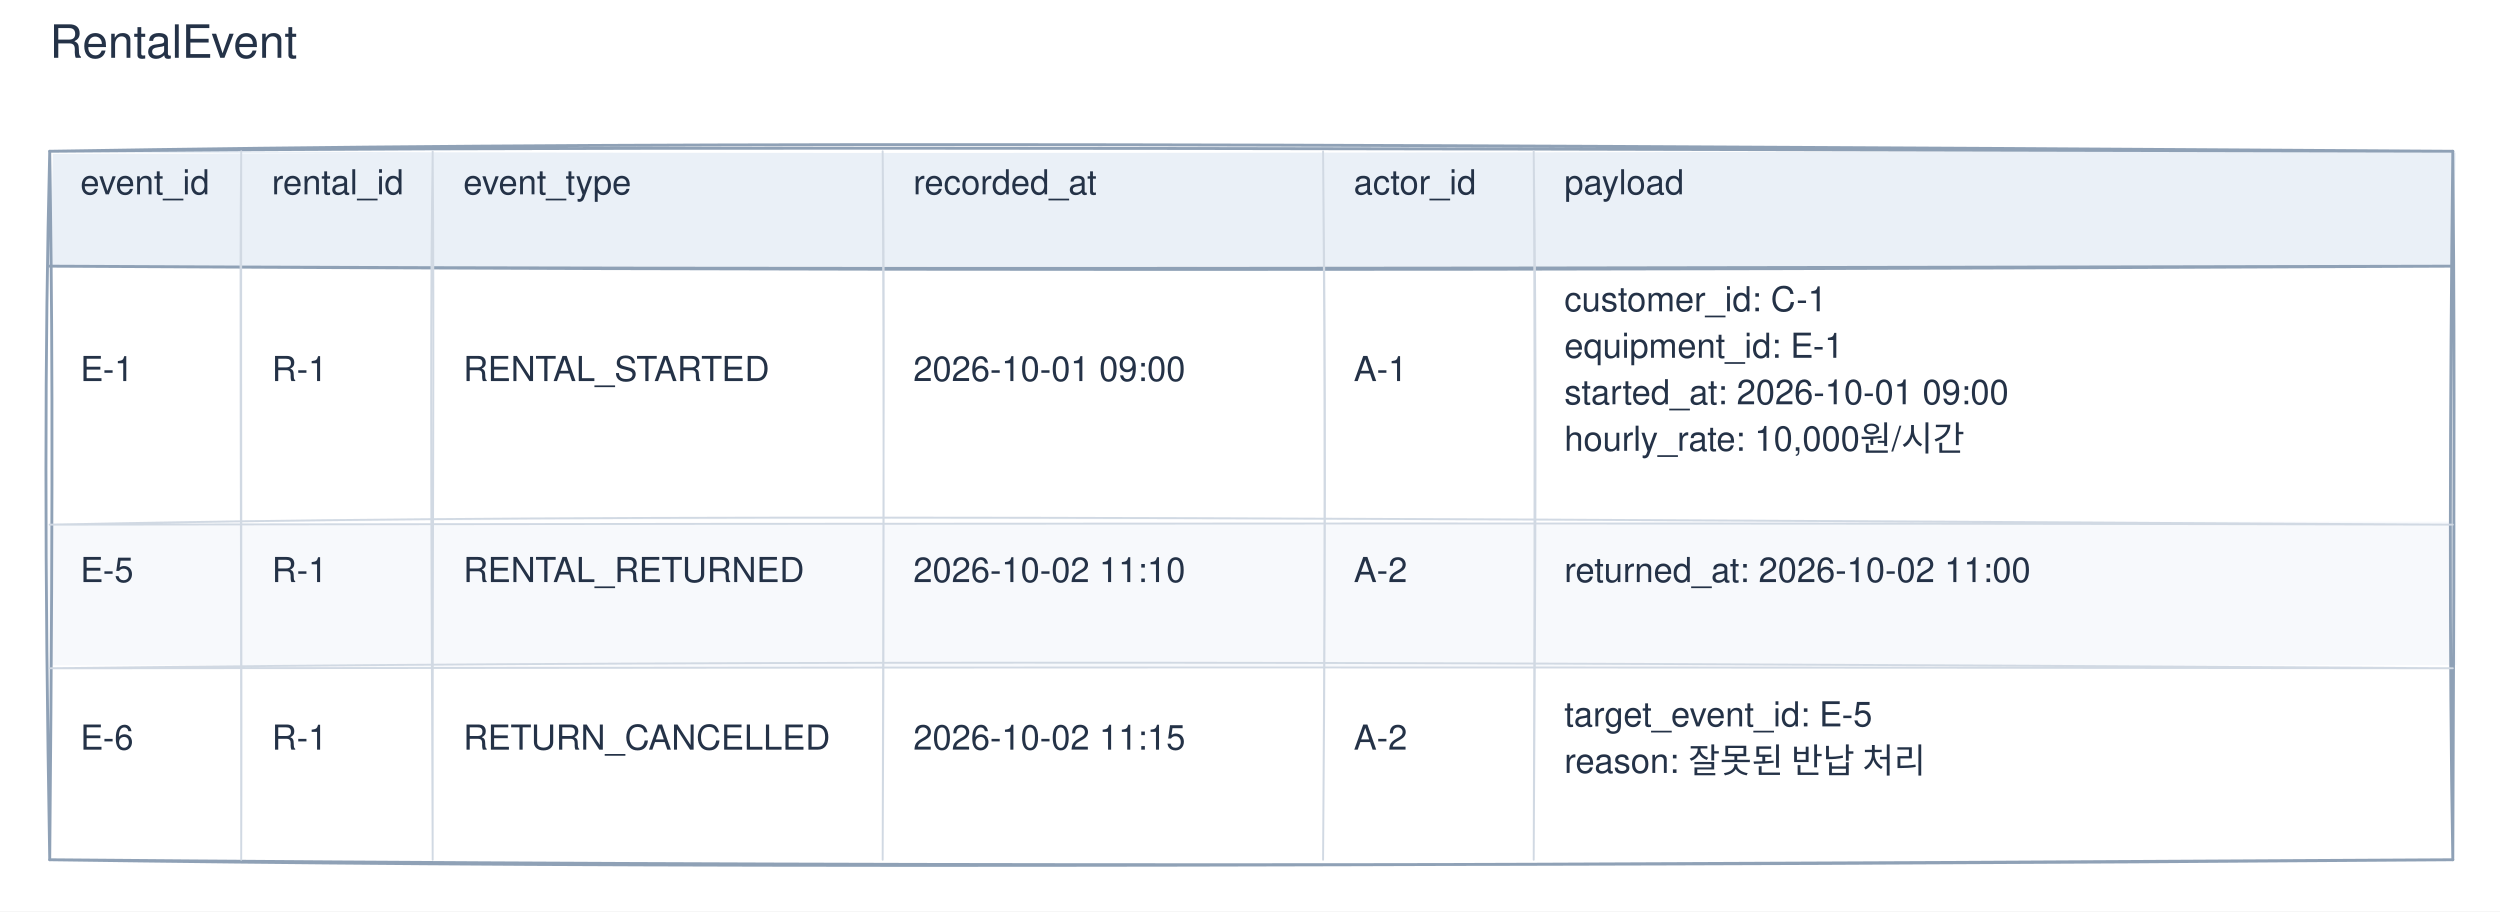
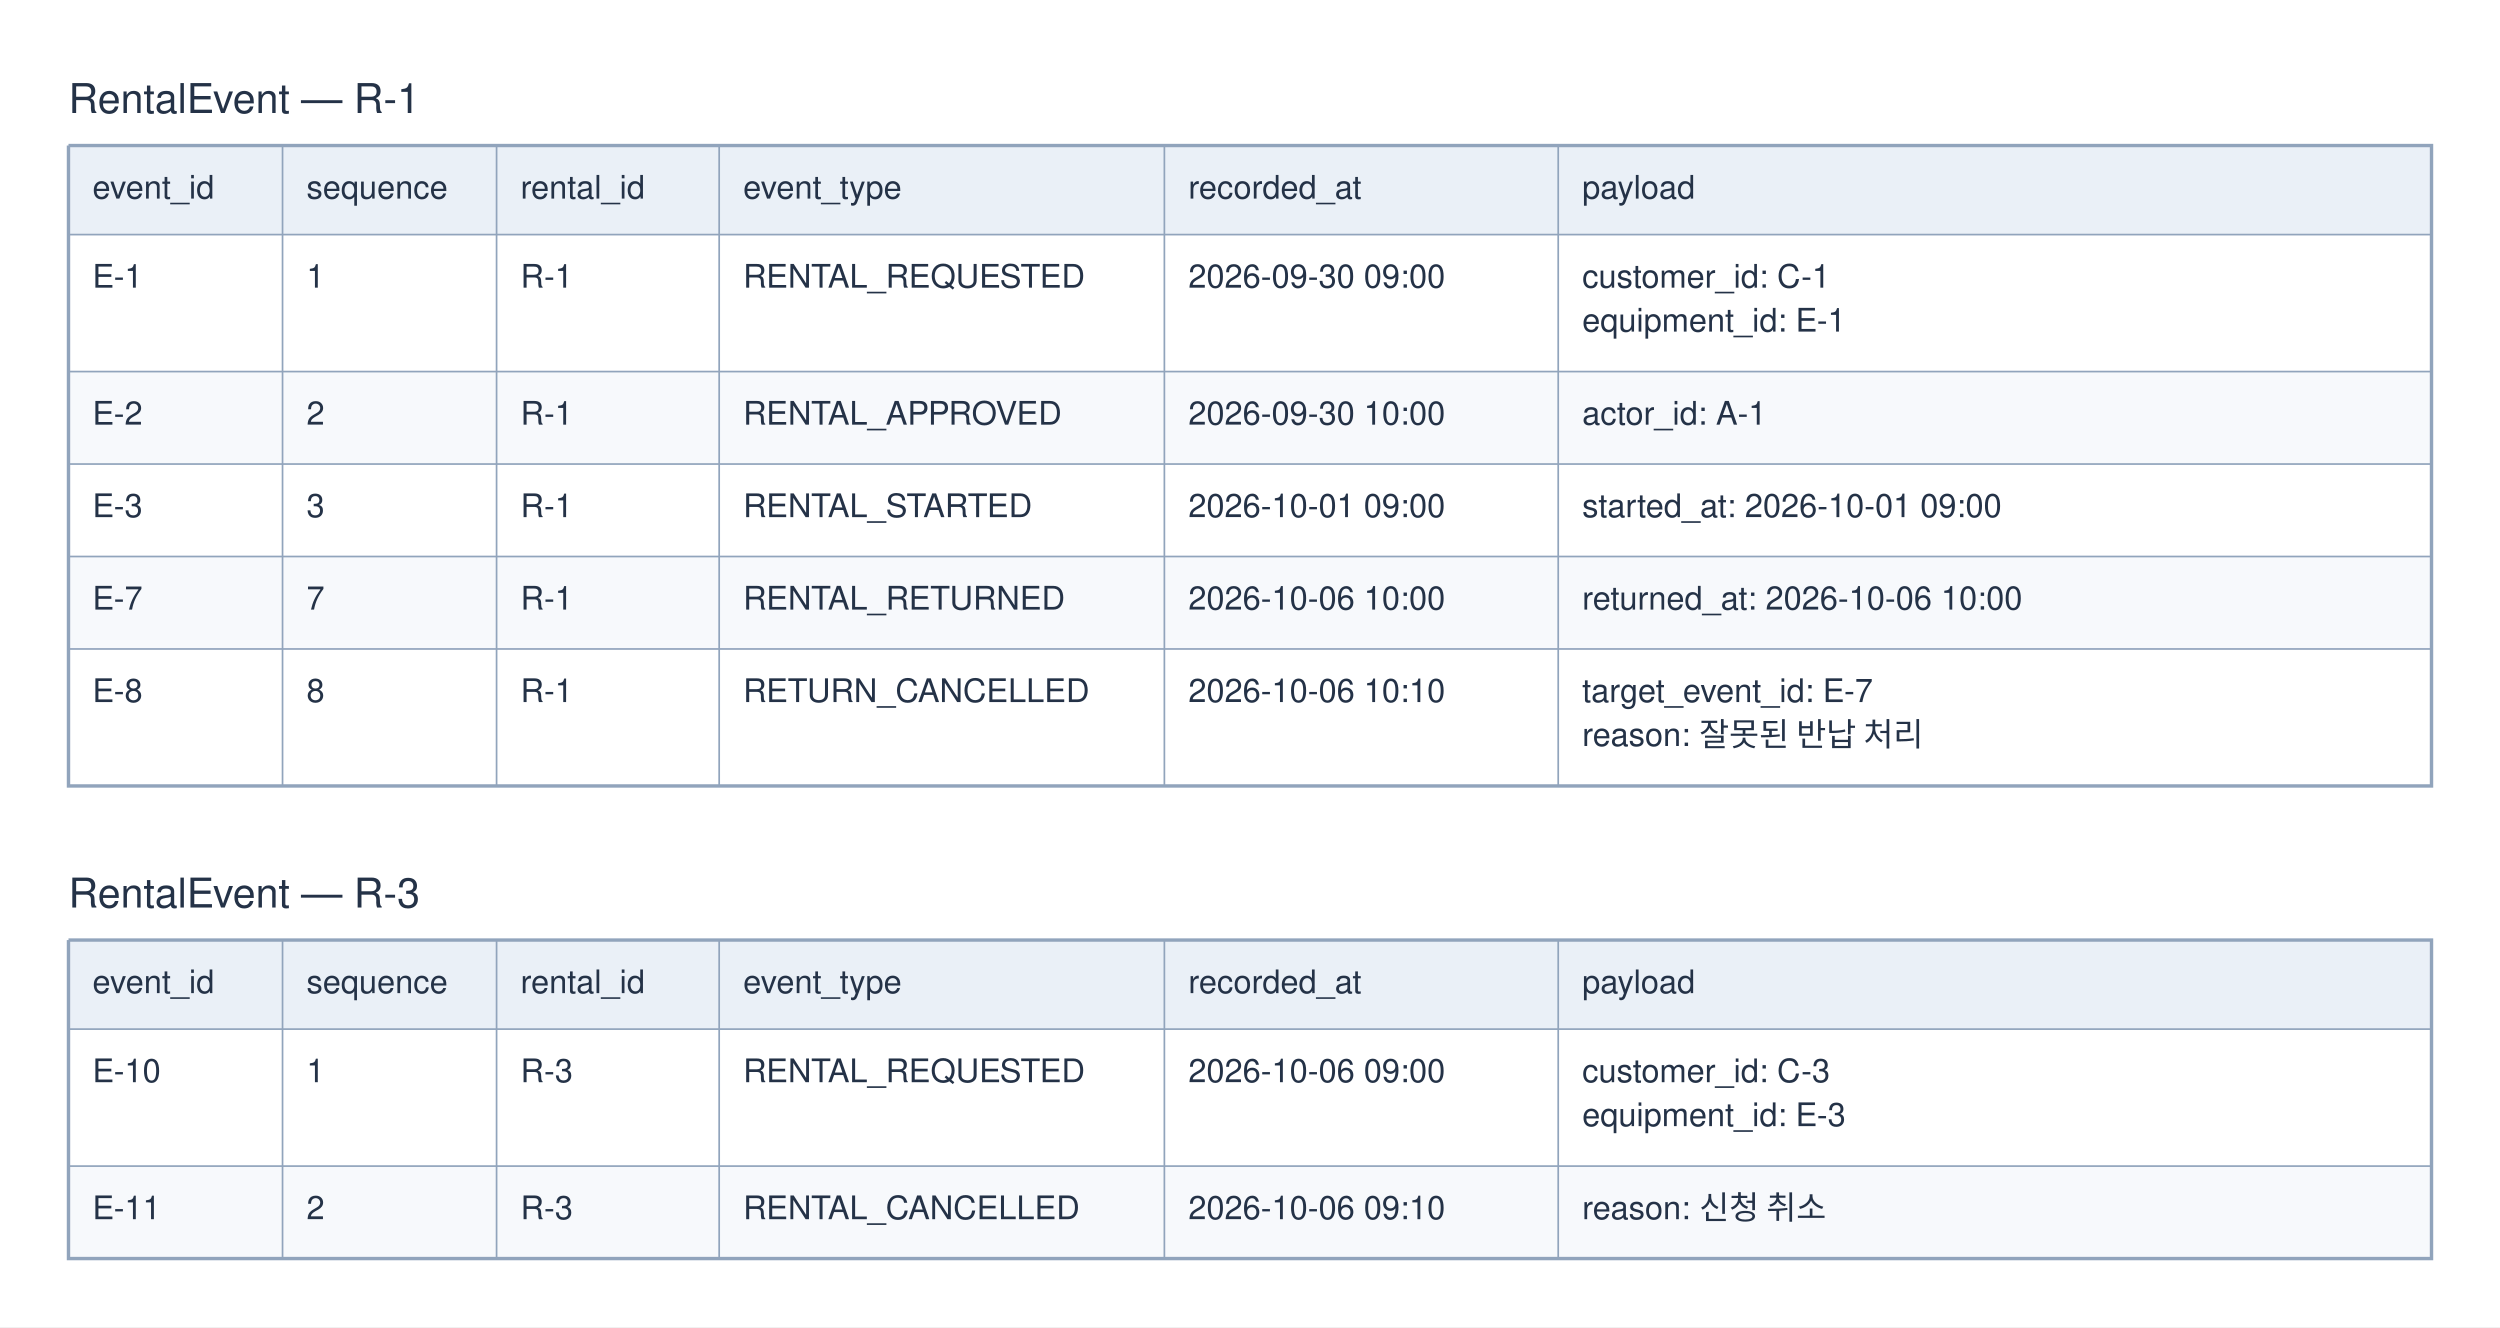
- <svg xmlns="http://www.w3.org/2000/svg" version="1.1" viewBox="0 0 1305.613 475.968" width="1305.613" height="475.968">
-   <defs>
-     <style class="style-fonts">
-       @font-face {
-         font-family: "Virgil";
-         src: url("https://unpkg.com/@excalidraw/excalidraw@0.17.6/dist//dist/excalidraw-assets/Virgil.woff2");
-       }
-       @font-face {
-         font-family: "Cascadia";
-         src: url("https://unpkg.com/@excalidraw/excalidraw@0.17.6/dist//dist/excalidraw-assets/Cascadia.woff2");
-       }
-       @font-face {
-         font-family: "Assistant";
-         src: url("https://unpkg.com/@excalidraw/excalidraw@0.17.6/dist//dist/excalidraw-assets/Assistant-Regular.woff2");
-       }
-     </style>
-   </defs>
-   <rect x="0" y="0" width="1305.613" height="475.968" fill="#ffffff" />
-   <g transform="translate(25.9674 24) rotate(0 72.6 16.2)">
-     <text x="0" y="0" font-family="Helvetica, Segoe UI Emoji" font-size="24px" fill="#243247" text-anchor="start" style="white-space: pre;" direction="ltr" dominant-baseline="text-before-edge">RentalEvent</text>
-   </g>
-   <g stroke-linecap="round" transform="translate(25.9674 79) rotate(0 627.5 185)">
-     <path d="M0.11 -0.88 L1256.43 -1.03 L1253.25 371.29 L0.78 368.46" stroke="none" stroke-width="0" fill="#ffffff" />
-     <path d="M0 0 C251 -1.81, 503.02 -1.76, 1255 0 M0 0 C340.5 0.61, 681.53 0.23, 1255 0 M1255 0 C1256.88 129.83, 1257.45 257.11, 1255 370 M1255 0 C1255.95 112.03, 1256.33 224.23, 1255 370 M1255 370 C862.61 365.76, 469.93 365.52, 0 370 M1255 370 C838.73 366, 422.03 366.66, 0 370 M0 370 C1.43 292.4, -0.06 214.04, 0 0 M0 370 C-0.08 258.1, -0.81 145.7, 0 0" stroke="#ffffff" stroke-width="1" fill="none" />
-   </g>
-   <g stroke-linecap="round" transform="translate(25.9674 79) rotate(0 627.5 30)">
-     <path d="M1.64 1.35 L1256.54 0.68 L1255.07 59.82 L0.37 60.44" stroke="none" stroke-width="0" fill="#eaf0f7" />
-     <path d="M0 0 C252.15 1.78, 503.71 1.91, 1255 0 M0 0 C430.53 -2.33, 861.74 -3.03, 1255 0 M1255 0 C1254.99 22.64, 1254.77 45.64, 1255 60 M1255 0 C1255.78 16.1, 1255.29 32.49, 1255 60 M1255 60 C910.67 57.12, 567.08 55.87, 0 60 M1255 60 C787.08 57.07, 319.45 57.27, 0 60 M0 60 C-1.29 38.8, 0.83 18.21, 0 0 M0 60 C-0.06 45.35, 0.93 29.81, 0 0" stroke="#eaf0f7" stroke-width="1" fill="none" />
-   </g>
-   <g stroke-linecap="round" transform="translate(25.9674 274) rotate(0 627.5 37.5)">
-     <path d="M-0.84 -0.42 L1256.65 -1.61 L1256.9 73.35 L-0.04 73.43" stroke="none" stroke-width="0" fill="#f7f9fc" />
-     <path d="M0 0 C251.7 -4.67, 502.79 -4.46, 1255 0 M0 0 C270.36 4.77, 540.76 4.55, 1255 0 M1255 0 C1254.06 18.2, 1252.71 33.25, 1255 75 M1255 0 C1253.77 18.19, 1254.17 38.69, 1255 75 M1255 75 C958.72 71.87, 662.63 72.83, 0 75 M1255 75 C987.24 73.13, 718.88 73.69, 0 75 M0 75 C1.58 52.98, 0.23 29.39, 0 0 M0 75 C0.02 60.07, -0.83 44.18, 0 0" stroke="#f7f9fc" stroke-width="1" fill="none" />
-   </g>
-   <g stroke-linecap="round">
-     <g transform="translate(25.9674 79) rotate(0 0 185)">
-       <path d="M0 0 C1.05 73.09, 2.03 147.71, 0 370 M0 0 C-2.58 105.83, -2.67 212.58, 0 370" stroke="#8fa1b6" stroke-width="1.5" fill="none" />
-     </g>
-   </g>
-   <mask />
-   <g stroke-linecap="round">
-     <g transform="translate(1280.967 79) rotate(0 0 185)">
-       <path d="M0 0 C0.73 74.92, 0.98 147.2, 0 370 M0 0 C-1.53 132.6, -1.88 265.51, 0 370" stroke="#8fa1b6" stroke-width="1.5" fill="none" />
-     </g>
-   </g>
-   <mask />
-   <g stroke-linecap="round">
-     <g transform="translate(25.9674 79) rotate(0 627.5 0)">
-       <path d="M0 0 C251.95 -2.35, 503.24 -1.9, 1255 0 M0 0 C290.25 -4.86, 581 -4.41, 1255 0" stroke="#8fa1b6" stroke-width="1.5" fill="none" />
-     </g>
-   </g>
-   <mask />
-   <g stroke-linecap="round">
-     <g transform="translate(25.9674 139) rotate(0 627.5 0)">
-       <path d="M0 0 C251.49 1.24, 503.92 1.77, 1255 0 M0 0 C381.09 2.23, 761.21 2.37, 1255 0" stroke="#8fa1b6" stroke-width="1.5" fill="none" />
-     </g>
-   </g>
-   <mask />
-   <g stroke-linecap="round">
-     <g transform="translate(25.9674 274) rotate(0 627.5 0)">
-       <path d="M0 0 C251.04 -5.21, 503.01 -4.6, 1255 0 M0 0 C471.12 -0.71, 942.22 -0.88, 1255 0" stroke="#d1d9e3" stroke-width="1" fill="none" />
-     </g>
-   </g>
-   <mask />
-   <g stroke-linecap="round">
-     <g transform="translate(25.9674 349) rotate(0 627.5 0)">
-       <path d="M0 0 C252.19 -0.02, 503.69 -0.94, 1255 0 M0 0 C310.15 -3.65, 620.43 -4.14, 1255 0" stroke="#d1d9e3" stroke-width="1" fill="none" />
-     </g>
-   </g>
-   <mask />
-   <g stroke-linecap="round">
-     <g transform="translate(25.9674 449) rotate(0 627.5 0)">
-       <path d="M0 0 C251.74 3.56, 502.77 4.33, 1255 0 M0 0 C400.98 3.45, 801.45 3.45, 1255 0" stroke="#8fa1b6" stroke-width="1.5" fill="none" />
-     </g>
-   </g>
-   <mask />
-   <g stroke-linecap="round">
-     <g transform="translate(125.9674 79) rotate(0 0 185)">
-       <path d="M0 0 C-0.8 73.56, 0.03 149.05, 0 370 M0 0 C-0.19 145.22, 0.35 289.52, 0 370" stroke="#d1d9e3" stroke-width="1" fill="none" />
-     </g>
-   </g>
-   <mask />
-   <g stroke-linecap="round">
-     <g transform="translate(225.9674 79) rotate(0 0 185)">
-       <path d="M0 0 C-1.12 75.39, -1.01 148.54, 0 370 M0 0 C0.85 97.99, -0.1 194.45, 0 370" stroke="#d1d9e3" stroke-width="1" fill="none" />
-     </g>
-   </g>
-   <mask />
-   <g stroke-linecap="round">
-     <g transform="translate(460.9674 79) rotate(0 0 185)">
-       <path d="M0 0 C1.03 74.75, 0.41 148.03, 0 370 M0 0 C0.66 123.52, 0.69 248.61, 0 370" stroke="#d1d9e3" stroke-width="1" fill="none" />
-     </g>
-   </g>
-   <mask />
-   <g stroke-linecap="round">
-     <g transform="translate(690.9674 79) rotate(0 0 185)">
-       <path d="M0 0 C0.72 74.12, 1.84 147.52, 0 370 M0 0 C0.48 76.29, 1.47 153.53, 0 370" stroke="#d1d9e3" stroke-width="1" fill="none" />
-     </g>
-   </g>
-   <mask />
-   <g stroke-linecap="round">
-     <g transform="translate(800.9674 79) rotate(0 0 185)">
-       <path d="M0 0 C0.4 73.48, 0.8 149.47, 0 370 M0 0 C1.52 103.06, 1.02 206.46, 0 370" stroke="#d1d9e3" stroke-width="1" fill="none" />
-     </g>
-   </g>
-   <mask />
-   <g transform="translate(41.9674 96.85) rotate(0 39.6 12.15)">
-     <text x="0" y="0" font-family="Helvetica, Segoe UI Emoji" font-size="18px" fill="#243247" text-anchor="start" style="white-space: pre;" direction="ltr" dominant-baseline="text-before-edge">event_id</text>
-   </g>
-   <g transform="translate(141.9674 96.85) rotate(0 44.55 12.15)">
-     <text x="0" y="0" font-family="Helvetica, Segoe UI Emoji" font-size="18px" fill="#243247" text-anchor="start" style="white-space: pre;" direction="ltr" dominant-baseline="text-before-edge">rental_id</text>
-   </g>
-   <g transform="translate(241.9674 96.85) rotate(0 49.5 12.15)">
-     <text x="0" y="0" font-family="Helvetica, Segoe UI Emoji" font-size="18px" fill="#243247" text-anchor="start" style="white-space: pre;" direction="ltr" dominant-baseline="text-before-edge">event_type</text>
-   </g>
-   <g transform="translate(476.9674 96.85) rotate(0 54.45 12.15)">
-     <text x="0" y="0" font-family="Helvetica, Segoe UI Emoji" font-size="18px" fill="#243247" text-anchor="start" style="white-space: pre;" direction="ltr" dominant-baseline="text-before-edge">recorded_at</text>
-   </g>
-   <g transform="translate(706.9674 96.85) rotate(0 39.6 12.15)">
-     <text x="0" y="0" font-family="Helvetica, Segoe UI Emoji" font-size="18px" fill="#243247" text-anchor="start" style="white-space: pre;" direction="ltr" dominant-baseline="text-before-edge">actor_id</text>
-   </g>
-   <g transform="translate(816.9674 96.85) rotate(0 34.65 12.15)">
-     <text x="0" y="0" font-family="Helvetica, Segoe UI Emoji" font-size="18px" fill="#243247" text-anchor="start" style="white-space: pre;" direction="ltr" dominant-baseline="text-before-edge">payload</text>
-   </g>
-   <g transform="translate(41.9674 194.35) rotate(0 14.85 12.15)">
-     <text x="0" y="0" font-family="Helvetica, Segoe UI Emoji" font-size="18px" fill="#243247" text-anchor="start" style="white-space: pre;" direction="ltr" dominant-baseline="text-before-edge">E-1</text>
-   </g>
-   <g transform="translate(141.9674 194.35) rotate(0 14.85 12.15)">
-     <text x="0" y="0" font-family="Helvetica, Segoe UI Emoji" font-size="18px" fill="#243247" text-anchor="start" style="white-space: pre;" direction="ltr" dominant-baseline="text-before-edge">R-1</text>
-   </g>
-   <g transform="translate(241.9674 194.35) rotate(0 69.3 12.15)">
-     <text x="0" y="0" font-family="Helvetica, Segoe UI Emoji" font-size="18px" fill="#243247" text-anchor="start" style="white-space: pre;" direction="ltr" dominant-baseline="text-before-edge">RENTAL_STARTED</text>
-   </g>
-   <g transform="translate(476.9674 194.35) rotate(0 79.2 12.15)">
-     <text x="0" y="0" font-family="Helvetica, Segoe UI Emoji" font-size="18px" fill="#243247" text-anchor="start" style="white-space: pre;" direction="ltr" dominant-baseline="text-before-edge">2026-10-01 09:00</text>
-   </g>
-   <g transform="translate(706.9674 194.35) rotate(0 14.85 12.15)">
-     <text x="0" y="0" font-family="Helvetica, Segoe UI Emoji" font-size="18px" fill="#243247" text-anchor="start" style="white-space: pre;" direction="ltr" dominant-baseline="text-before-edge">A-1</text>
-   </g>
-   <g transform="translate(816.9674 157.9) rotate(0 138.6 48.6)">
-     <text x="0" y="0" font-family="Helvetica, Segoe UI Emoji" font-size="18px" fill="#243247" text-anchor="start" style="white-space: pre;" direction="ltr" dominant-baseline="text-before-edge">customer_id: C-1</text>
-     <text x="0" y="24.3" font-family="Helvetica, Segoe UI Emoji" font-size="18px" fill="#243247" text-anchor="start" style="white-space: pre;" direction="ltr" dominant-baseline="text-before-edge">equipment_id: E-1</text>
-     <text x="0" y="48.6" font-family="Helvetica, Segoe UI Emoji" font-size="18px" fill="#243247" text-anchor="start" style="white-space: pre;" direction="ltr" dominant-baseline="text-before-edge">started_at: 2026-10-01 09:00</text>
-     <text x="0" y="72.9" font-family="Helvetica, Segoe UI Emoji" font-size="18px" fill="#243247" text-anchor="start" style="white-space: pre;" direction="ltr" dominant-baseline="text-before-edge">hourly_rate: 10,000원/시간</text>
-   </g>
-   <g transform="translate(41.9674 299.35) rotate(0 14.85 12.15)">
-     <text x="0" y="0" font-family="Helvetica, Segoe UI Emoji" font-size="18px" fill="#243247" text-anchor="start" style="white-space: pre;" direction="ltr" dominant-baseline="text-before-edge">E-5</text>
-   </g>
-   <g transform="translate(141.9674 299.35) rotate(0 14.85 12.15)">
-     <text x="0" y="0" font-family="Helvetica, Segoe UI Emoji" font-size="18px" fill="#243247" text-anchor="start" style="white-space: pre;" direction="ltr" dominant-baseline="text-before-edge">R-1</text>
-   </g>
-   <g transform="translate(241.9674 299.35) rotate(0 74.25 12.15)">
-     <text x="0" y="0" font-family="Helvetica, Segoe UI Emoji" font-size="18px" fill="#243247" text-anchor="start" style="white-space: pre;" direction="ltr" dominant-baseline="text-before-edge">RENTAL_RETURNED</text>
-   </g>
-   <g transform="translate(476.9674 299.35) rotate(0 79.2 12.15)">
-     <text x="0" y="0" font-family="Helvetica, Segoe UI Emoji" font-size="18px" fill="#243247" text-anchor="start" style="white-space: pre;" direction="ltr" dominant-baseline="text-before-edge">2026-10-02 11:10</text>
-   </g>
-   <g transform="translate(706.9674 299.35) rotate(0 14.85 12.15)">
-     <text x="0" y="0" font-family="Helvetica, Segoe UI Emoji" font-size="18px" fill="#243247" text-anchor="start" style="white-space: pre;" direction="ltr" dominant-baseline="text-before-edge">A-2</text>
-   </g>
-   <g transform="translate(816.9674 299.35) rotate(0 143.55 12.15)">
-     <text x="0" y="0" font-family="Helvetica, Segoe UI Emoji" font-size="18px" fill="#243247" text-anchor="start" style="white-space: pre;" direction="ltr" dominant-baseline="text-before-edge">returned_at: 2026-10-02 11:00</text>
-   </g>
-   <g transform="translate(41.9674 386.85) rotate(0 14.85 12.15)">
-     <text x="0" y="0" font-family="Helvetica, Segoe UI Emoji" font-size="18px" fill="#243247" text-anchor="start" style="white-space: pre;" direction="ltr" dominant-baseline="text-before-edge">E-6</text>
-   </g>
-   <g transform="translate(141.9674 386.85) rotate(0 14.85 12.15)">
-     <text x="0" y="0" font-family="Helvetica, Segoe UI Emoji" font-size="18px" fill="#243247" text-anchor="start" style="white-space: pre;" direction="ltr" dominant-baseline="text-before-edge">R-1</text>
-   </g>
-   <g transform="translate(241.9674 386.85) rotate(0 79.2 12.15)">
-     <text x="0" y="0" font-family="Helvetica, Segoe UI Emoji" font-size="18px" fill="#243247" text-anchor="start" style="white-space: pre;" direction="ltr" dominant-baseline="text-before-edge">RETURN_CANCELLED</text>
-   </g>
-   <g transform="translate(476.9674 386.85) rotate(0 79.2 12.15)">
-     <text x="0" y="0" font-family="Helvetica, Segoe UI Emoji" font-size="18px" fill="#243247" text-anchor="start" style="white-space: pre;" direction="ltr" dominant-baseline="text-before-edge">2026-10-02 11:15</text>
-   </g>
-   <g transform="translate(706.9674 386.85) rotate(0 14.85 12.15)">
-     <text x="0" y="0" font-family="Helvetica, Segoe UI Emoji" font-size="18px" fill="#243247" text-anchor="start" style="white-space: pre;" direction="ltr" dominant-baseline="text-before-edge">A-2</text>
-   </g>
-   <g transform="translate(816.9674 374.7) rotate(0 112.5 24.3)">
-     <text x="0" y="0" font-family="Helvetica, Segoe UI Emoji" font-size="18px" fill="#243247" text-anchor="start" style="white-space: pre;" direction="ltr" dominant-baseline="text-before-edge">target_event_id: E-5</text>
-     <text x="0" y="24.3" font-family="Helvetica, Segoe UI Emoji" font-size="18px" fill="#243247" text-anchor="start" style="white-space: pre;" direction="ltr" dominant-baseline="text-before-edge">reason: 잘못된 반납 처리</text>
-   </g>
+ <svg xmlns="http://www.w3.org/2000/svg" width="1460" height="775" viewBox="0 0 1460 775">
+   <rect width="100%" height="100%" fill="white" />
+   <text x="40" y="66.0" font-family="Apple SD Gothic Neo, Helvetica, sans-serif" font-size="24" fill="#243247">RentalEvent — R-1</text>
+   <rect x="40" y="85" width="1380" height="374" fill="#ffffff" />
+   <rect x="41" y="86" width="1378" height="51" fill="#eaf0f7" />
+   <rect x="41" y="217" width="1378" height="54" fill="#f7f9fc" />
+   <rect x="41" y="325" width="1378" height="54" fill="#f7f9fc" />
+   <polyline points="40,85 1420,85 1420,459 40,459 40,85" fill="none" stroke="#91a4bc" stroke-width="2" />
+   <polyline points="165,85 165,459" fill="none" stroke="#91a4bc" stroke-width="1" />
+   <polyline points="290,85 290,459" fill="none" stroke="#91a4bc" stroke-width="1" />
+   <polyline points="420,85 420,459" fill="none" stroke="#91a4bc" stroke-width="1" />
+   <polyline points="680,85 680,459" fill="none" stroke="#91a4bc" stroke-width="1" />
+   <polyline points="910,85 910,459" fill="none" stroke="#91a4bc" stroke-width="1" />
+   <polyline points="40,137 1420,137" fill="none" stroke="#91a4bc" stroke-width="1" />
+   <polyline points="40,217 1420,217" fill="none" stroke="#91a4bc" stroke-width="1" />
+   <polyline points="40,271 1420,271" fill="none" stroke="#91a4bc" stroke-width="1" />
+   <polyline points="40,325 1420,325" fill="none" stroke="#91a4bc" stroke-width="1" />
+   <polyline points="40,379 1420,379" fill="none" stroke="#91a4bc" stroke-width="1" />
+   <text x="54" y="116.0" font-family="Apple SD Gothic Neo, Helvetica, sans-serif" font-size="19" fill="#243247">event_id</text>
+   <text x="179" y="116.0" font-family="Apple SD Gothic Neo, Helvetica, sans-serif" font-size="19" fill="#243247">sequence</text>
+   <text x="304" y="116.0" font-family="Apple SD Gothic Neo, Helvetica, sans-serif" font-size="19" fill="#243247">rental_id</text>
+   <text x="434" y="116.0" font-family="Apple SD Gothic Neo, Helvetica, sans-serif" font-size="19" fill="#243247">event_type</text>
+   <text x="694" y="116.0" font-family="Apple SD Gothic Neo, Helvetica, sans-serif" font-size="19" fill="#243247">recorded_at</text>
+   <text x="924" y="116.0" font-family="Apple SD Gothic Neo, Helvetica, sans-serif" font-size="19" fill="#243247">payload</text>
+   <text x="54" y="168.0" font-family="Apple SD Gothic Neo, Helvetica, sans-serif" font-size="19" fill="#243247">E-1</text>
+   <text x="179" y="168.0" font-family="Apple SD Gothic Neo, Helvetica, sans-serif" font-size="19" fill="#243247">1</text>
+   <text x="304" y="168.0" font-family="Apple SD Gothic Neo, Helvetica, sans-serif" font-size="19" fill="#243247">R-1</text>
+   <text x="434" y="168.0" font-family="Apple SD Gothic Neo, Helvetica, sans-serif" font-size="19" fill="#243247">RENTAL_REQUESTED</text>
+   <text x="694" y="168.0" font-family="Apple SD Gothic Neo, Helvetica, sans-serif" font-size="19" fill="#243247">2026-09-30 09:00</text>
+   <text x="924" y="168.0" font-family="Apple SD Gothic Neo, Helvetica, sans-serif" font-size="19" fill="#243247">customer_id: C-1</text>
+   <text x="924" y="193.65" font-family="Apple SD Gothic Neo, Helvetica, sans-serif" font-size="19" fill="#243247">equipment_id: E-1</text>
+   <text x="54" y="248.0" font-family="Apple SD Gothic Neo, Helvetica, sans-serif" font-size="19" fill="#243247">E-2</text>
+   <text x="179" y="248.0" font-family="Apple SD Gothic Neo, Helvetica, sans-serif" font-size="19" fill="#243247">2</text>
+   <text x="304" y="248.0" font-family="Apple SD Gothic Neo, Helvetica, sans-serif" font-size="19" fill="#243247">R-1</text>
+   <text x="434" y="248.0" font-family="Apple SD Gothic Neo, Helvetica, sans-serif" font-size="19" fill="#243247">RENTAL_APPROVED</text>
+   <text x="694" y="248.0" font-family="Apple SD Gothic Neo, Helvetica, sans-serif" font-size="19" fill="#243247">2026-09-30 10:00</text>
+   <text x="924" y="248.0" font-family="Apple SD Gothic Neo, Helvetica, sans-serif" font-size="19" fill="#243247">actor_id: A-1</text>
+   <text x="54" y="302.0" font-family="Apple SD Gothic Neo, Helvetica, sans-serif" font-size="19" fill="#243247">E-3</text>
+   <text x="179" y="302.0" font-family="Apple SD Gothic Neo, Helvetica, sans-serif" font-size="19" fill="#243247">3</text>
+   <text x="304" y="302.0" font-family="Apple SD Gothic Neo, Helvetica, sans-serif" font-size="19" fill="#243247">R-1</text>
+   <text x="434" y="302.0" font-family="Apple SD Gothic Neo, Helvetica, sans-serif" font-size="19" fill="#243247">RENTAL_STARTED</text>
+   <text x="694" y="302.0" font-family="Apple SD Gothic Neo, Helvetica, sans-serif" font-size="19" fill="#243247">2026-10-01 09:00</text>
+   <text x="924" y="302.0" font-family="Apple SD Gothic Neo, Helvetica, sans-serif" font-size="19" fill="#243247">started_at: 2026-10-01 09:00</text>
+   <text x="54" y="356.0" font-family="Apple SD Gothic Neo, Helvetica, sans-serif" font-size="19" fill="#243247">E-7</text>
+   <text x="179" y="356.0" font-family="Apple SD Gothic Neo, Helvetica, sans-serif" font-size="19" fill="#243247">7</text>
+   <text x="304" y="356.0" font-family="Apple SD Gothic Neo, Helvetica, sans-serif" font-size="19" fill="#243247">R-1</text>
+   <text x="434" y="356.0" font-family="Apple SD Gothic Neo, Helvetica, sans-serif" font-size="19" fill="#243247">RENTAL_RETURNED</text>
+   <text x="694" y="356.0" font-family="Apple SD Gothic Neo, Helvetica, sans-serif" font-size="19" fill="#243247">2026-10-06 10:00</text>
+   <text x="924" y="356.0" font-family="Apple SD Gothic Neo, Helvetica, sans-serif" font-size="19" fill="#243247">returned_at: 2026-10-06 10:00</text>
+   <text x="54" y="410.0" font-family="Apple SD Gothic Neo, Helvetica, sans-serif" font-size="19" fill="#243247">E-8</text>
+   <text x="179" y="410.0" font-family="Apple SD Gothic Neo, Helvetica, sans-serif" font-size="19" fill="#243247">8</text>
+   <text x="304" y="410.0" font-family="Apple SD Gothic Neo, Helvetica, sans-serif" font-size="19" fill="#243247">R-1</text>
+   <text x="434" y="410.0" font-family="Apple SD Gothic Neo, Helvetica, sans-serif" font-size="19" fill="#243247">RETURN_CANCELLED</text>
+   <text x="694" y="410.0" font-family="Apple SD Gothic Neo, Helvetica, sans-serif" font-size="19" fill="#243247">2026-10-06 10:10</text>
+   <text x="924" y="410.0" font-family="Apple SD Gothic Neo, Helvetica, sans-serif" font-size="19" fill="#243247">target_event_id: E-7</text>
+   <text x="924" y="435.65" font-family="Apple SD Gothic Neo, Helvetica, sans-serif" font-size="19" fill="#243247">reason: 잘못된 반납 처리</text>
+   <text x="40" y="530.0" font-family="Apple SD Gothic Neo, Helvetica, sans-serif" font-size="24" fill="#243247">RentalEvent — R-3</text>
+   <rect x="40" y="549" width="1380" height="186" fill="#ffffff" />
+   <rect x="41" y="550" width="1378" height="51" fill="#eaf0f7" />
+   <rect x="41" y="681" width="1378" height="54" fill="#f7f9fc" />
+   <polyline points="40,549 1420,549 1420,735 40,735 40,549" fill="none" stroke="#91a4bc" stroke-width="2" />
+   <polyline points="165,549 165,735" fill="none" stroke="#91a4bc" stroke-width="1" />
+   <polyline points="290,549 290,735" fill="none" stroke="#91a4bc" stroke-width="1" />
+   <polyline points="420,549 420,735" fill="none" stroke="#91a4bc" stroke-width="1" />
+   <polyline points="680,549 680,735" fill="none" stroke="#91a4bc" stroke-width="1" />
+   <polyline points="910,549 910,735" fill="none" stroke="#91a4bc" stroke-width="1" />
+   <polyline points="40,601 1420,601" fill="none" stroke="#91a4bc" stroke-width="1" />
+   <polyline points="40,681 1420,681" fill="none" stroke="#91a4bc" stroke-width="1" />
+   <text x="54" y="580.0" font-family="Apple SD Gothic Neo, Helvetica, sans-serif" font-size="19" fill="#243247">event_id</text>
+   <text x="179" y="580.0" font-family="Apple SD Gothic Neo, Helvetica, sans-serif" font-size="19" fill="#243247">sequence</text>
+   <text x="304" y="580.0" font-family="Apple SD Gothic Neo, Helvetica, sans-serif" font-size="19" fill="#243247">rental_id</text>
+   <text x="434" y="580.0" font-family="Apple SD Gothic Neo, Helvetica, sans-serif" font-size="19" fill="#243247">event_type</text>
+   <text x="694" y="580.0" font-family="Apple SD Gothic Neo, Helvetica, sans-serif" font-size="19" fill="#243247">recorded_at</text>
+   <text x="924" y="580.0" font-family="Apple SD Gothic Neo, Helvetica, sans-serif" font-size="19" fill="#243247">payload</text>
+   <text x="54" y="632.0" font-family="Apple SD Gothic Neo, Helvetica, sans-serif" font-size="19" fill="#243247">E-10</text>
+   <text x="179" y="632.0" font-family="Apple SD Gothic Neo, Helvetica, sans-serif" font-size="19" fill="#243247">1</text>
+   <text x="304" y="632.0" font-family="Apple SD Gothic Neo, Helvetica, sans-serif" font-size="19" fill="#243247">R-3</text>
+   <text x="434" y="632.0" font-family="Apple SD Gothic Neo, Helvetica, sans-serif" font-size="19" fill="#243247">RENTAL_REQUESTED</text>
+   <text x="694" y="632.0" font-family="Apple SD Gothic Neo, Helvetica, sans-serif" font-size="19" fill="#243247">2026-10-06 09:00</text>
+   <text x="924" y="632.0" font-family="Apple SD Gothic Neo, Helvetica, sans-serif" font-size="19" fill="#243247">customer_id: C-3</text>
+   <text x="924" y="657.65" font-family="Apple SD Gothic Neo, Helvetica, sans-serif" font-size="19" fill="#243247">equipment_id: E-3</text>
+   <text x="54" y="712.0" font-family="Apple SD Gothic Neo, Helvetica, sans-serif" font-size="19" fill="#243247">E-11</text>
+   <text x="179" y="712.0" font-family="Apple SD Gothic Neo, Helvetica, sans-serif" font-size="19" fill="#243247">2</text>
+   <text x="304" y="712.0" font-family="Apple SD Gothic Neo, Helvetica, sans-serif" font-size="19" fill="#243247">R-3</text>
+   <text x="434" y="712.0" font-family="Apple SD Gothic Neo, Helvetica, sans-serif" font-size="19" fill="#243247">RENTAL_CANCELLED</text>
+   <text x="694" y="712.0" font-family="Apple SD Gothic Neo, Helvetica, sans-serif" font-size="19" fill="#243247">2026-10-06 09:10</text>
+   <text x="924" y="712.0" font-family="Apple SD Gothic Neo, Helvetica, sans-serif" font-size="19" fill="#243247">reason: 신청 취소</text>
</svg>
